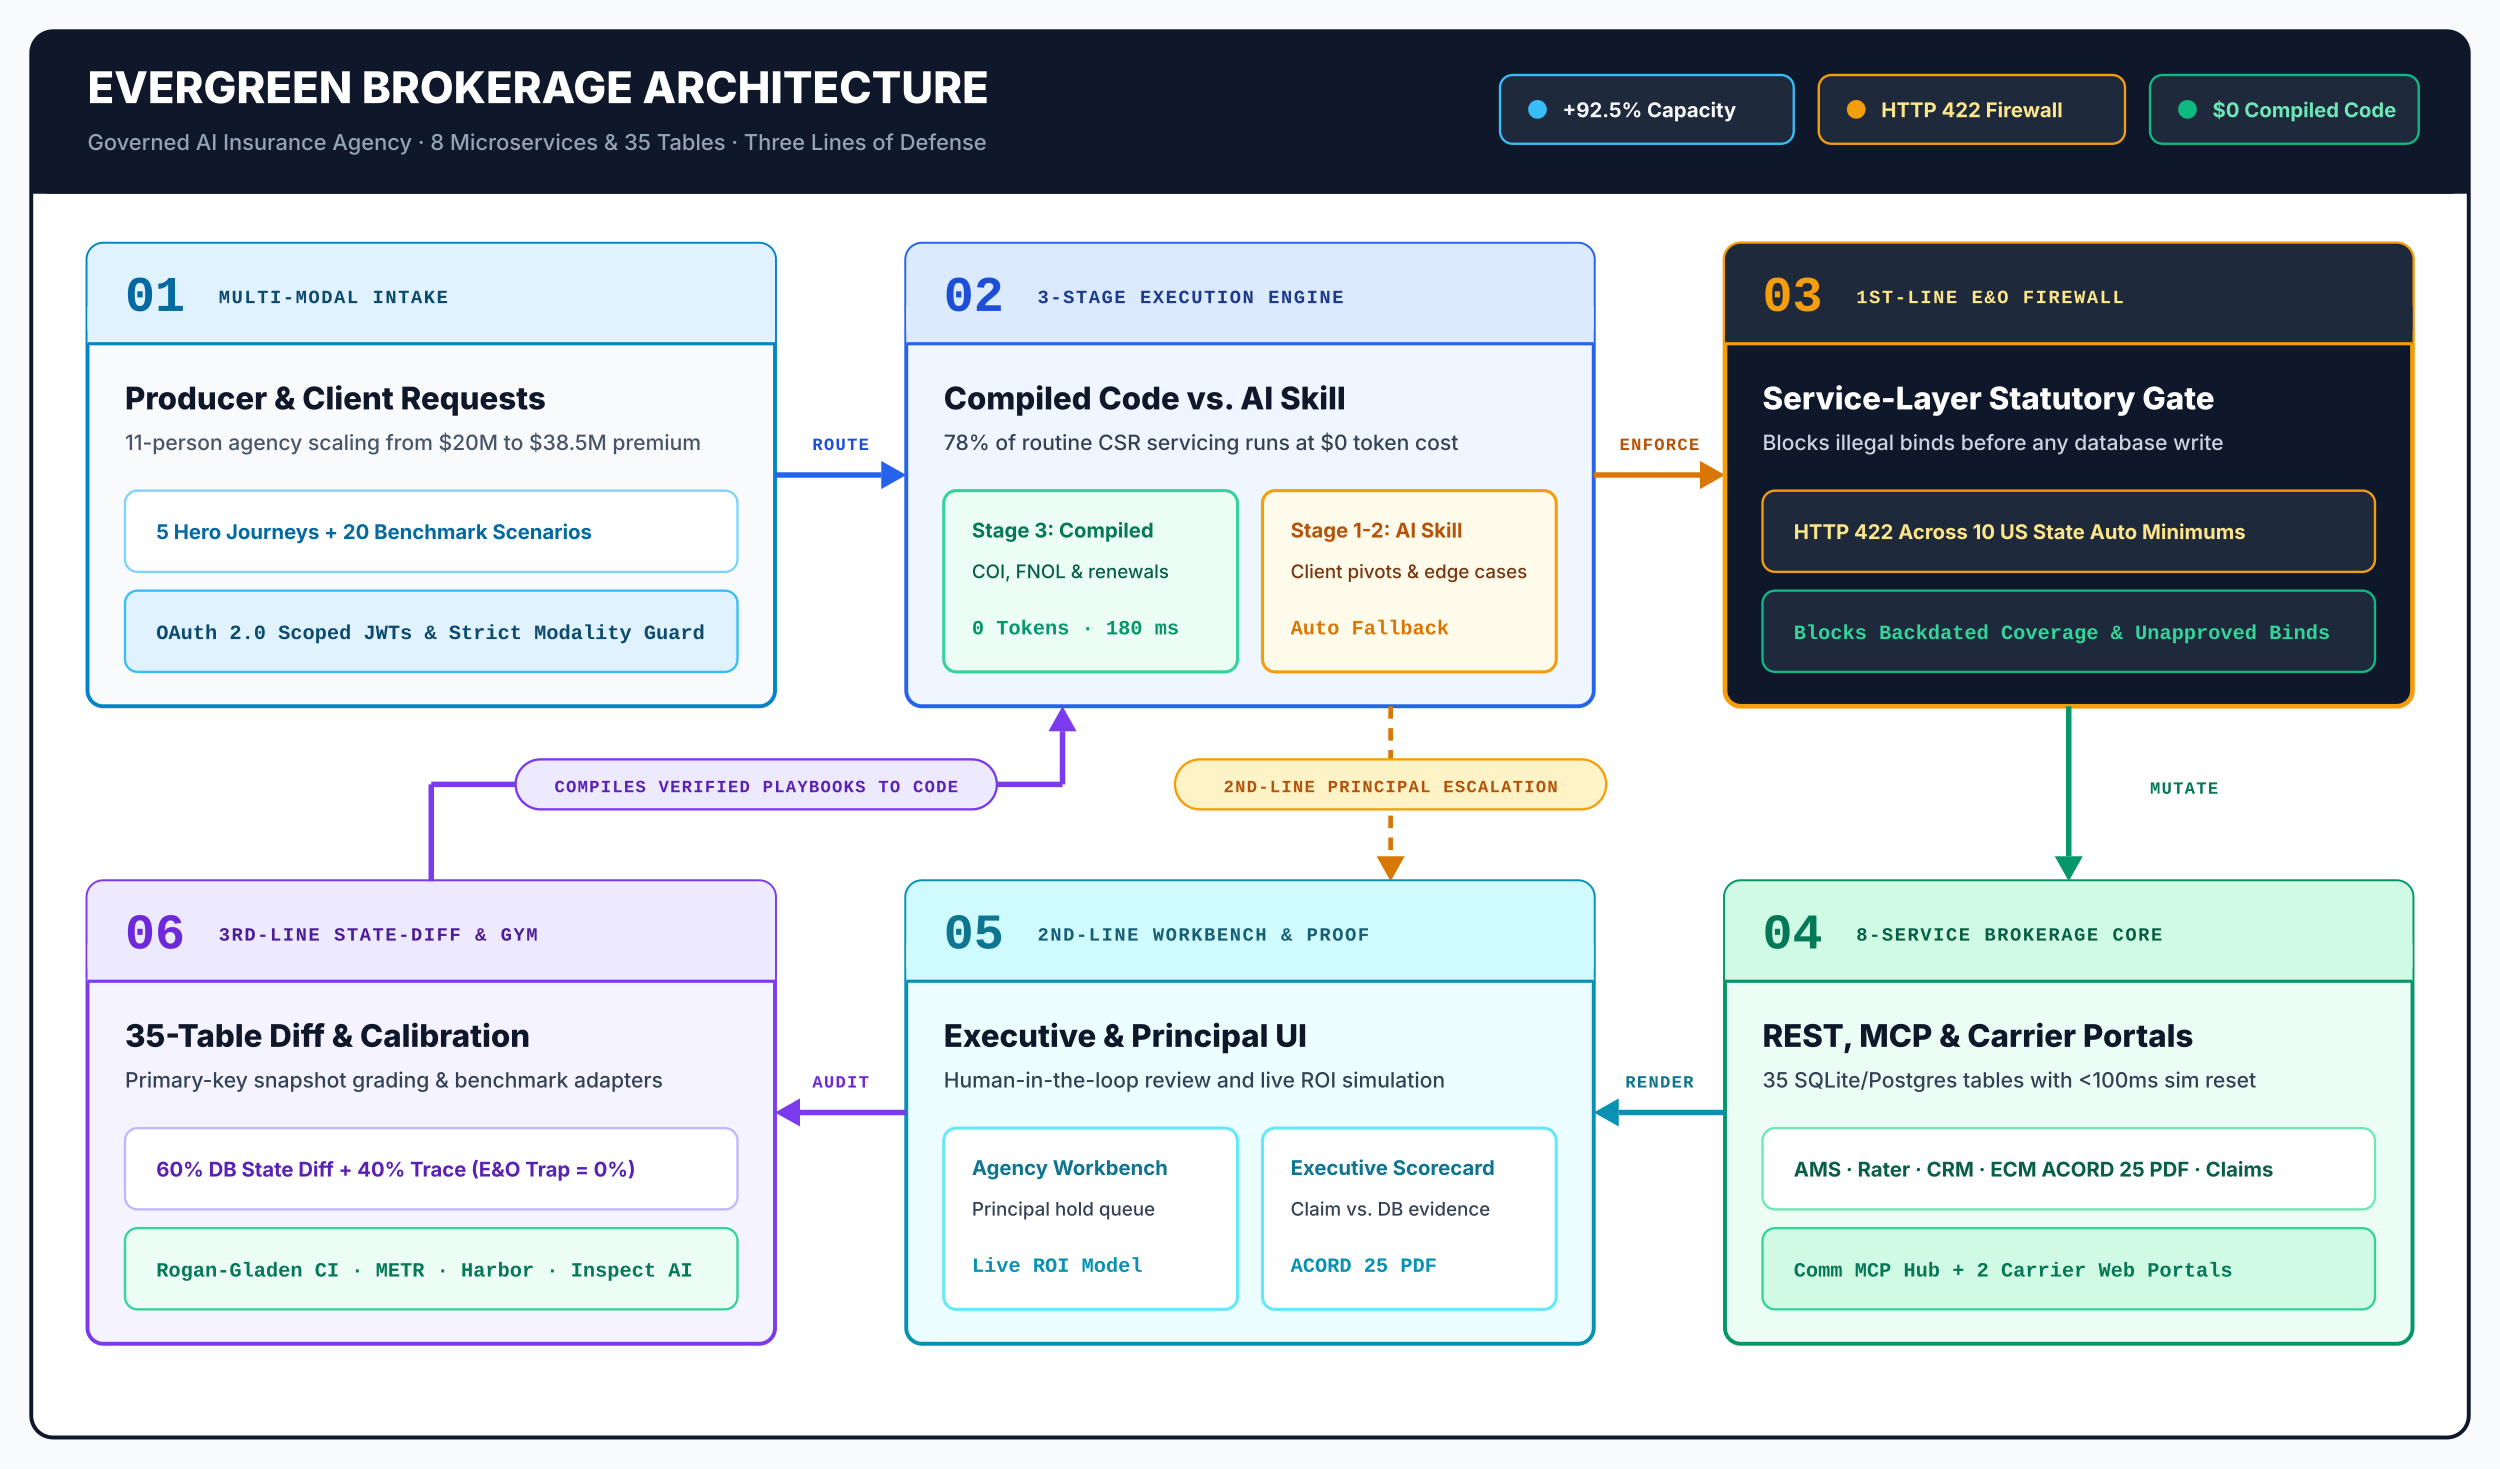
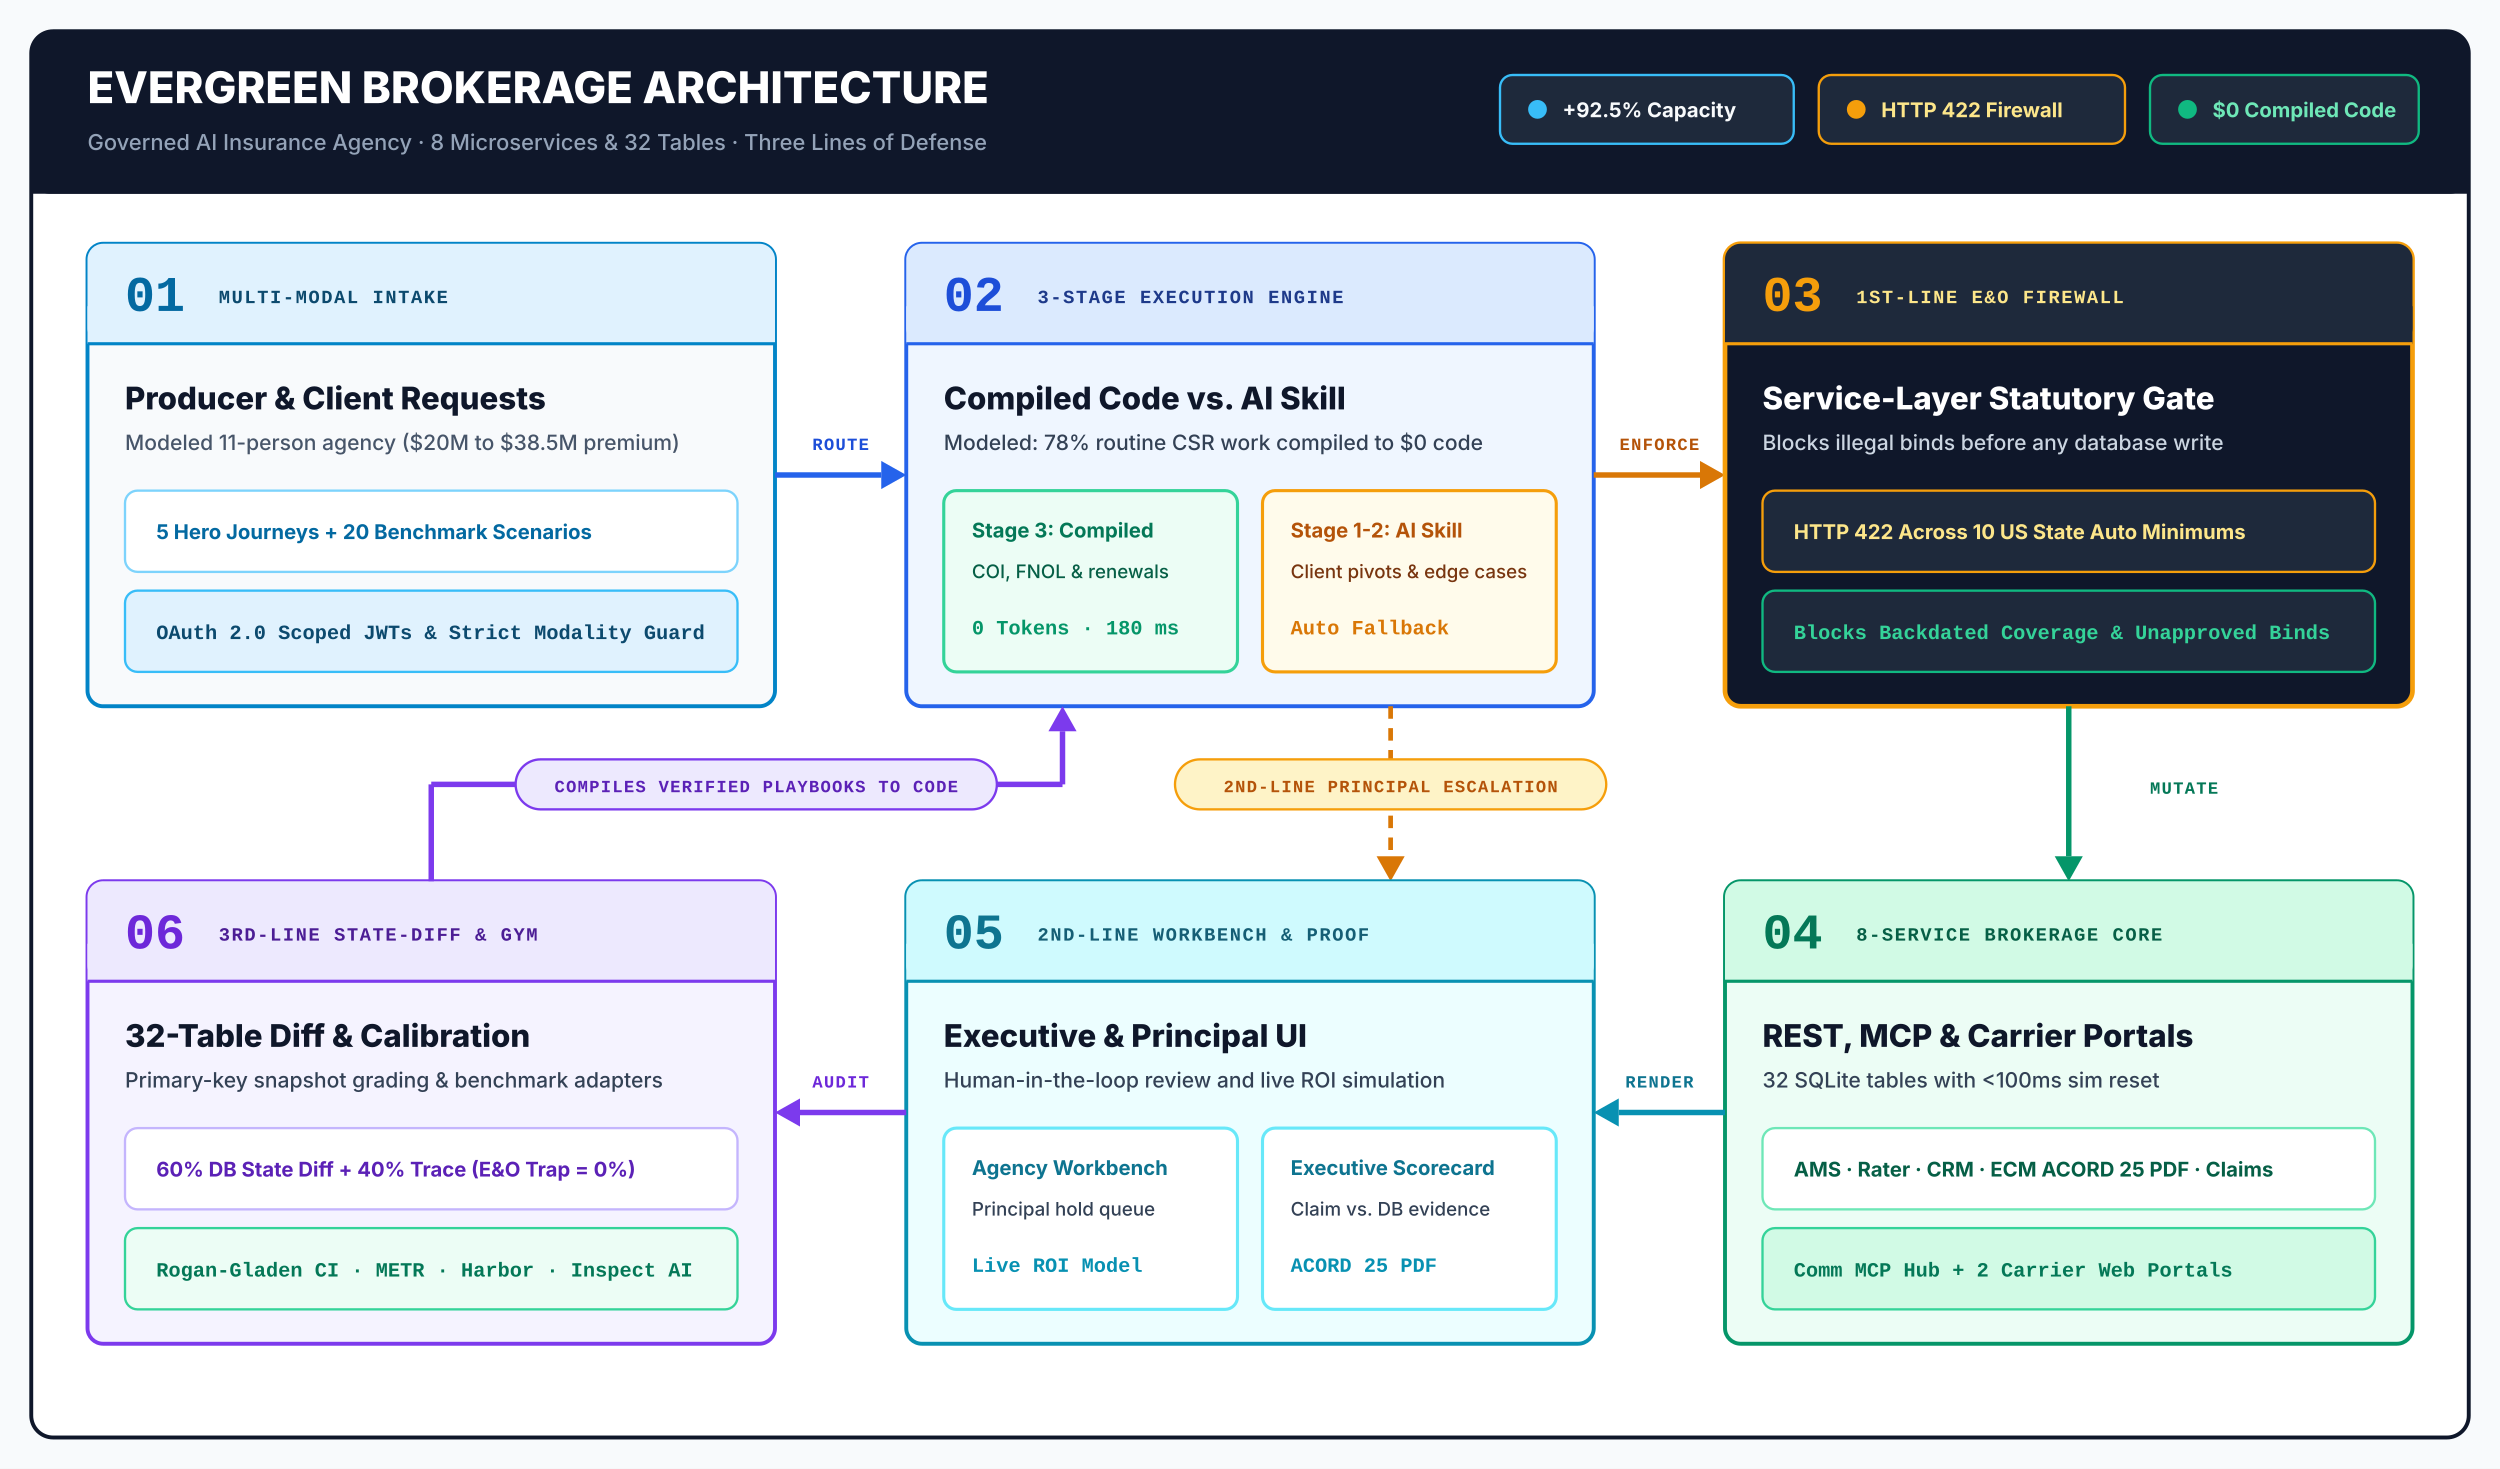
<svg xmlns="http://www.w3.org/2000/svg" viewBox="0 0 1600 940" width="100%" height="100%">
  <defs>
    <style>
      .font { font-family: 'Inter', -apple-system, BlinkMacSystemFont, 'Segoe UI', Roboto, sans-serif; }
      .mono { font-family: 'JetBrains Mono', 'Fira Code', 'Courier New', monospace; }
      .title { font-size: 28px; font-weight: 800; }
      .subtitle { font-size: 14px; font-weight: 500; }
      .step-num { font-size: 32px; font-weight: 800; }
      .step-tag { font-size: 12px; font-weight: 800; letter-spacing: 1px; }
      .box-title { font-size: 20px; font-weight: 800; }
      .box-sub { font-size: 13.5px; font-weight: 500; }
      .pill-title { font-size: 13px; font-weight: 700; }
      .pill-sub { font-size: 12px; font-weight: 500; }
      .arrow-label { font-size: 11px; font-weight: 800; letter-spacing: 0.8px; }
    </style>
  </defs>
  <rect x="0" y="0" width="1600" height="940" fill="#F8FAFC" />
  <rect x="20" y="20" width="1560" height="900" rx="14" fill="#FFFFFF" stroke="#0F172A" stroke-width="2.5" />
  <rect x="20" y="20" width="1560" height="104" rx="12" fill="#0F172A" />
  <rect x="20" y="90" width="1560" height="34" fill="#0F172A" />
  <text x="56" y="66" class="font title" fill="#FFFFFF">EVERGREEN BROKERAGE ARCHITECTURE</text>
-   <text x="56" y="96" class="font subtitle" fill="#94A3B8">Governed AI Insurance Agency · 8 Microservices &amp; 35 Tables · Three Lines of Defense</text>
+   <text x="56" y="96" class="font subtitle" fill="#94A3B8">Governed AI Insurance Agency · 8 Microservices &amp; 32 Tables · Three Lines of Defense</text>
  <rect x="960" y="48" width="188" height="44" rx="8" fill="#1E293B" stroke="#38BDF8" stroke-width="1.5" />
  <circle cx="984" cy="70" r="6" fill="#38BDF8" />
  <text x="1000" y="75" class="font pill-title" fill="#F8FAFC">+92.5% Capacity</text>
  <rect x="1164" y="48" width="196" height="44" rx="8" fill="#1E293B" stroke="#F59E0B" stroke-width="1.5" />
  <circle cx="1188" cy="70" r="6" fill="#F59E0B" />
  <text x="1204" y="75" class="font pill-title" fill="#FDE68A">HTTP 422 Firewall</text>
  <rect x="1376" y="48" width="172" height="44" rx="8" fill="#1E293B" stroke="#10B981" stroke-width="1.5" />
  <circle cx="1400" cy="70" r="6" fill="#10B981" />
  <text x="1416" y="75" class="font pill-title" fill="#6EE7B7">$0 Compiled Code</text>
  <rect x="56" y="156" width="440" height="296" rx="10" fill="#F8FAFC" stroke="#0284C7" stroke-width="2.5" />
  <rect x="56" y="156" width="440" height="64" rx="10" fill="#E0F2FE" />
  <rect x="56" y="196" width="440" height="24" fill="#E0F2FE" />
  <line x1="56" y1="220" x2="496" y2="220" stroke="#0284C7" stroke-width="2" />
  <text x="80" y="199" class="mono step-num" fill="#0369A1">01</text>
  <text x="140" y="194" class="mono step-tag" fill="#0C4A6E">MULTI-MODAL INTAKE</text>
  <text x="80" y="262" class="font box-title" fill="#0F172A">Producer &amp; Client Requests</text>
-   <text x="80" y="288" class="font box-sub" fill="#475569">11-person agency scaling from $20M to $38.5M premium</text>
+   <text x="80" y="288" class="font box-sub" fill="#475569">Modeled 11-person agency ($20M to $38.5M premium)</text>
  <rect x="80" y="314" width="392" height="52" rx="8" fill="#FFFFFF" stroke="#7DD3FC" stroke-width="1.5" />
  <text x="100" y="345" class="font pill-title" fill="#0369A1">5 Hero Journeys + 20 Benchmark Scenarios</text>
  <rect x="80" y="378" width="392" height="52" rx="8" fill="#E0F2FE" stroke="#38BDF8" stroke-width="1.5" />
  <text x="100" y="409" class="mono pill-title" fill="#0C4A6E">OAuth 2.0 Scoped JWTs &amp; Strict Modality Guard</text>
  <line x1="496" y1="304" x2="564" y2="304" stroke="#2563EB" stroke-width="3.5" />
  <polygon points="564,295 580,304 564,313" fill="#2563EB" />
  <text x="538" y="288" text-anchor="middle" class="mono arrow-label" fill="#1D4ED8">ROUTE</text>
  <rect x="580" y="156" width="440" height="296" rx="10" fill="#EFF6FF" stroke="#2563EB" stroke-width="2.5" />
  <rect x="580" y="156" width="440" height="64" rx="10" fill="#DBEAFE" />
  <rect x="580" y="196" width="440" height="24" fill="#DBEAFE" />
  <line x1="580" y1="220" x2="1020" y2="220" stroke="#2563EB" stroke-width="2" />
  <text x="604" y="199" class="mono step-num" fill="#1D4ED8">02</text>
  <text x="664" y="194" class="mono step-tag" fill="#1E3A8A">3-STAGE EXECUTION ENGINE</text>
  <text x="604" y="262" class="font box-title" fill="#0F172A">Compiled Code vs. AI Skill</text>
-   <text x="604" y="288" class="font box-sub" fill="#334155">78% of routine CSR servicing runs at $0 token cost</text>
+   <text x="604" y="288" class="font box-sub" fill="#334155">Modeled: 78% routine CSR work compiled to $0 code</text>
  <rect x="604" y="314" width="188" height="116" rx="8" fill="#ECFDF5" stroke="#34D399" stroke-width="2" />
  <text x="622" y="344" class="font pill-title" fill="#047857">Stage 3: Compiled</text>
  <text x="622" y="370" class="font pill-sub" fill="#065F46">COI, FNOL &amp; renewals</text>
  <text x="622" y="406" class="mono pill-title" fill="#059669">0 Tokens · 180 ms</text>
  <rect x="808" y="314" width="188" height="116" rx="8" fill="#FFFBEB" stroke="#F59E0B" stroke-width="2" />
  <text x="826" y="344" class="font pill-title" fill="#B45309">Stage 1-2: AI Skill</text>
  <text x="826" y="370" class="font pill-sub" fill="#78350F">Client pivots &amp; edge cases</text>
  <text x="826" y="406" class="mono pill-title" fill="#D97706">Auto Fallback</text>
  <line x1="1020" y1="304" x2="1088" y2="304" stroke="#D97706" stroke-width="3.5" />
  <polygon points="1088,295 1104,304 1088,313" fill="#D97706" />
  <text x="1062" y="288" text-anchor="middle" class="mono arrow-label" fill="#B45309">ENFORCE</text>
  <rect x="1104" y="156" width="440" height="296" rx="10" fill="#0F172A" stroke="#F59E0B" stroke-width="3" />
  <rect x="1104" y="156" width="440" height="64" rx="10" fill="#1E293B" />
  <rect x="1104" y="196" width="440" height="24" fill="#1E293B" />
  <line x1="1104" y1="220" x2="1544" y2="220" stroke="#F59E0B" stroke-width="2" />
  <text x="1128" y="199" class="mono step-num" fill="#F59E0B">03</text>
  <text x="1188" y="194" class="mono step-tag" fill="#FDE68A">1ST-LINE E&amp;O FIREWALL</text>
  <text x="1128" y="262" class="font box-title" fill="#FFFFFF">Service-Layer Statutory Gate</text>
  <text x="1128" y="288" class="font box-sub" fill="#CBD5E1">Blocks illegal binds before any database write</text>
  <rect x="1128" y="314" width="392" height="52" rx="8" fill="#1E293B" stroke="#F59E0B" stroke-width="1.5" />
  <text x="1148" y="345" class="font pill-title" fill="#FDE68A">HTTP 422 Across 10 US State Auto Minimums</text>
  <rect x="1128" y="378" width="392" height="52" rx="8" fill="#1E293B" stroke="#10B981" stroke-width="1.5" />
  <text x="1148" y="409" class="mono pill-title" fill="#34D399">Blocks Backdated Coverage &amp; Unapproved Binds</text>
  <line x1="1324" y1="452" x2="1324" y2="548" stroke="#059669" stroke-width="3.5" />
  <polygon points="1315,548 1324,564 1333,548" fill="#059669" />
  <text x="1376" y="508" class="mono arrow-label" fill="#047857">MUTATE</text>
  <line x1="890" y1="452" x2="890" y2="548" stroke="#D97706" stroke-width="3" stroke-dasharray="8,6" />
  <polygon points="881,548 890,564 899,548" fill="#D97706" />
  <rect x="752" y="486" width="276" height="32" rx="16" fill="#FEF3C7" stroke="#F59E0B" stroke-width="1.5" />
  <text x="890" y="507" text-anchor="middle" class="mono arrow-label" fill="#B45309">2ND-LINE PRINCIPAL ESCALATION</text>
  <rect x="1104" y="564" width="440" height="296" rx="10" fill="#ECFDF5" stroke="#059669" stroke-width="2.5" />
  <rect x="1104" y="564" width="440" height="64" rx="10" fill="#D1FAE5" />
  <rect x="1104" y="604" width="440" height="24" fill="#D1FAE5" />
  <line x1="1104" y1="628" x2="1544" y2="628" stroke="#059669" stroke-width="2" />
  <text x="1128" y="607" class="mono step-num" fill="#047857">04</text>
  <text x="1188" y="602" class="mono step-tag" fill="#065F46">8-SERVICE BROKERAGE CORE</text>
  <text x="1128" y="670" class="font box-title" fill="#0F172A">REST, MCP &amp; Carrier Portals</text>
-   <text x="1128" y="696" class="font box-sub" fill="#334155">35 SQLite/Postgres tables with &lt;100ms sim reset</text>
+   <text x="1128" y="696" class="font box-sub" fill="#334155">32 SQLite tables with &lt;100ms sim reset</text>
  <rect x="1128" y="722" width="392" height="52" rx="8" fill="#FFFFFF" stroke="#6EE7B7" stroke-width="1.5" />
  <text x="1148" y="753" class="font pill-title" fill="#065F46">AMS · Rater · CRM · ECM ACORD 25 PDF · Claims</text>
  <rect x="1128" y="786" width="392" height="52" rx="8" fill="#D1FAE5" stroke="#34D399" stroke-width="1.5" />
  <text x="1148" y="817" class="mono pill-title" fill="#047857">Comm MCP Hub + 2 Carrier Web Portals</text>
  <line x1="1104" y1="712" x2="1036" y2="712" stroke="#0891B2" stroke-width="3.5" />
  <polygon points="1036,703 1020,712 1036,721" fill="#0891B2" />
  <text x="1062" y="696" text-anchor="middle" class="mono arrow-label" fill="#0E7490">RENDER</text>
  <rect x="580" y="564" width="440" height="296" rx="10" fill="#ECFEFF" stroke="#0891B2" stroke-width="2.5" />
  <rect x="580" y="564" width="440" height="64" rx="10" fill="#CFFAFE" />
  <rect x="580" y="604" width="440" height="24" fill="#CFFAFE" />
  <line x1="580" y1="628" x2="1020" y2="628" stroke="#0891B2" stroke-width="2" />
  <text x="604" y="607" class="mono step-num" fill="#0E7490">05</text>
  <text x="664" y="602" class="mono step-tag" fill="#155E75">2ND-LINE WORKBENCH &amp; PROOF</text>
  <text x="604" y="670" class="font box-title" fill="#0F172A">Executive &amp; Principal UI</text>
  <text x="604" y="696" class="font box-sub" fill="#334155">Human-in-the-loop review and live ROI simulation</text>
  <rect x="604" y="722" width="188" height="116" rx="8" fill="#FFFFFF" stroke="#67E8F9" stroke-width="2" />
  <text x="622" y="752" class="font pill-title" fill="#0E7490">Agency Workbench</text>
  <text x="622" y="778" class="font pill-sub" fill="#334155">Principal hold queue</text>
  <text x="622" y="814" class="mono pill-title" fill="#0891B2">Live ROI Model</text>
  <rect x="808" y="722" width="188" height="116" rx="8" fill="#FFFFFF" stroke="#67E8F9" stroke-width="2" />
  <text x="826" y="752" class="font pill-title" fill="#0E7490">Executive Scorecard</text>
  <text x="826" y="778" class="font pill-sub" fill="#334155">Claim vs. DB evidence</text>
  <text x="826" y="814" class="mono pill-title" fill="#0891B2">ACORD 25 PDF</text>
  <line x1="580" y1="712" x2="512" y2="712" stroke="#7C3AED" stroke-width="3.5" />
  <polygon points="512,703 496,712 512,721" fill="#7C3AED" />
  <text x="538" y="696" text-anchor="middle" class="mono arrow-label" fill="#6D28D9">AUDIT</text>
  <rect x="56" y="564" width="440" height="296" rx="10" fill="#F5F3FF" stroke="#7C3AED" stroke-width="2.5" />
  <rect x="56" y="564" width="440" height="64" rx="10" fill="#EDE9FE" />
  <rect x="56" y="604" width="440" height="24" fill="#EDE9FE" />
  <line x1="56" y1="628" x2="496" y2="628" stroke="#7C3AED" stroke-width="2" />
  <text x="80" y="607" class="mono step-num" fill="#6D28D9">06</text>
  <text x="140" y="602" class="mono step-tag" fill="#4C1D95">3RD-LINE STATE-DIFF &amp; GYM</text>
-   <text x="80" y="670" class="font box-title" fill="#0F172A">35-Table Diff &amp; Calibration</text>
+   <text x="80" y="670" class="font box-title" fill="#0F172A">32-Table Diff &amp; Calibration</text>
  <text x="80" y="696" class="font box-sub" fill="#334155">Primary-key snapshot grading &amp; benchmark adapters</text>
  <rect x="80" y="722" width="392" height="52" rx="8" fill="#FFFFFF" stroke="#C4B5FD" stroke-width="1.5" />
  <text x="100" y="753" class="font pill-title" fill="#5B21B6">60% DB State Diff + 40% Trace (E&amp;O Trap = 0%)</text>
  <rect x="80" y="786" width="392" height="52" rx="8" fill="#ECFDF5" stroke="#34D399" stroke-width="1.5" />
  <text x="100" y="817" class="mono pill-title" fill="#047857">Rogan-Gladen CI · METR · Harbor · Inspect AI</text>
  <line x1="276" y1="564" x2="276" y2="502" stroke="#7C3AED" stroke-width="3.5" />
  <line x1="276" y1="502" x2="680" y2="502" stroke="#7C3AED" stroke-width="3.5" />
  <line x1="680" y1="502" x2="680" y2="468" stroke="#7C3AED" stroke-width="3.5" />
  <polygon points="671,468 680,452 689,468" fill="#7C3AED" />
  <rect x="330" y="486" width="308" height="32" rx="16" fill="#EDE9FE" stroke="#7C3AED" stroke-width="1.5" />
  <text x="484" y="507" text-anchor="middle" class="mono arrow-label" fill="#5B21B6">COMPILES VERIFIED PLAYBOOKS TO CODE</text>
</svg>
